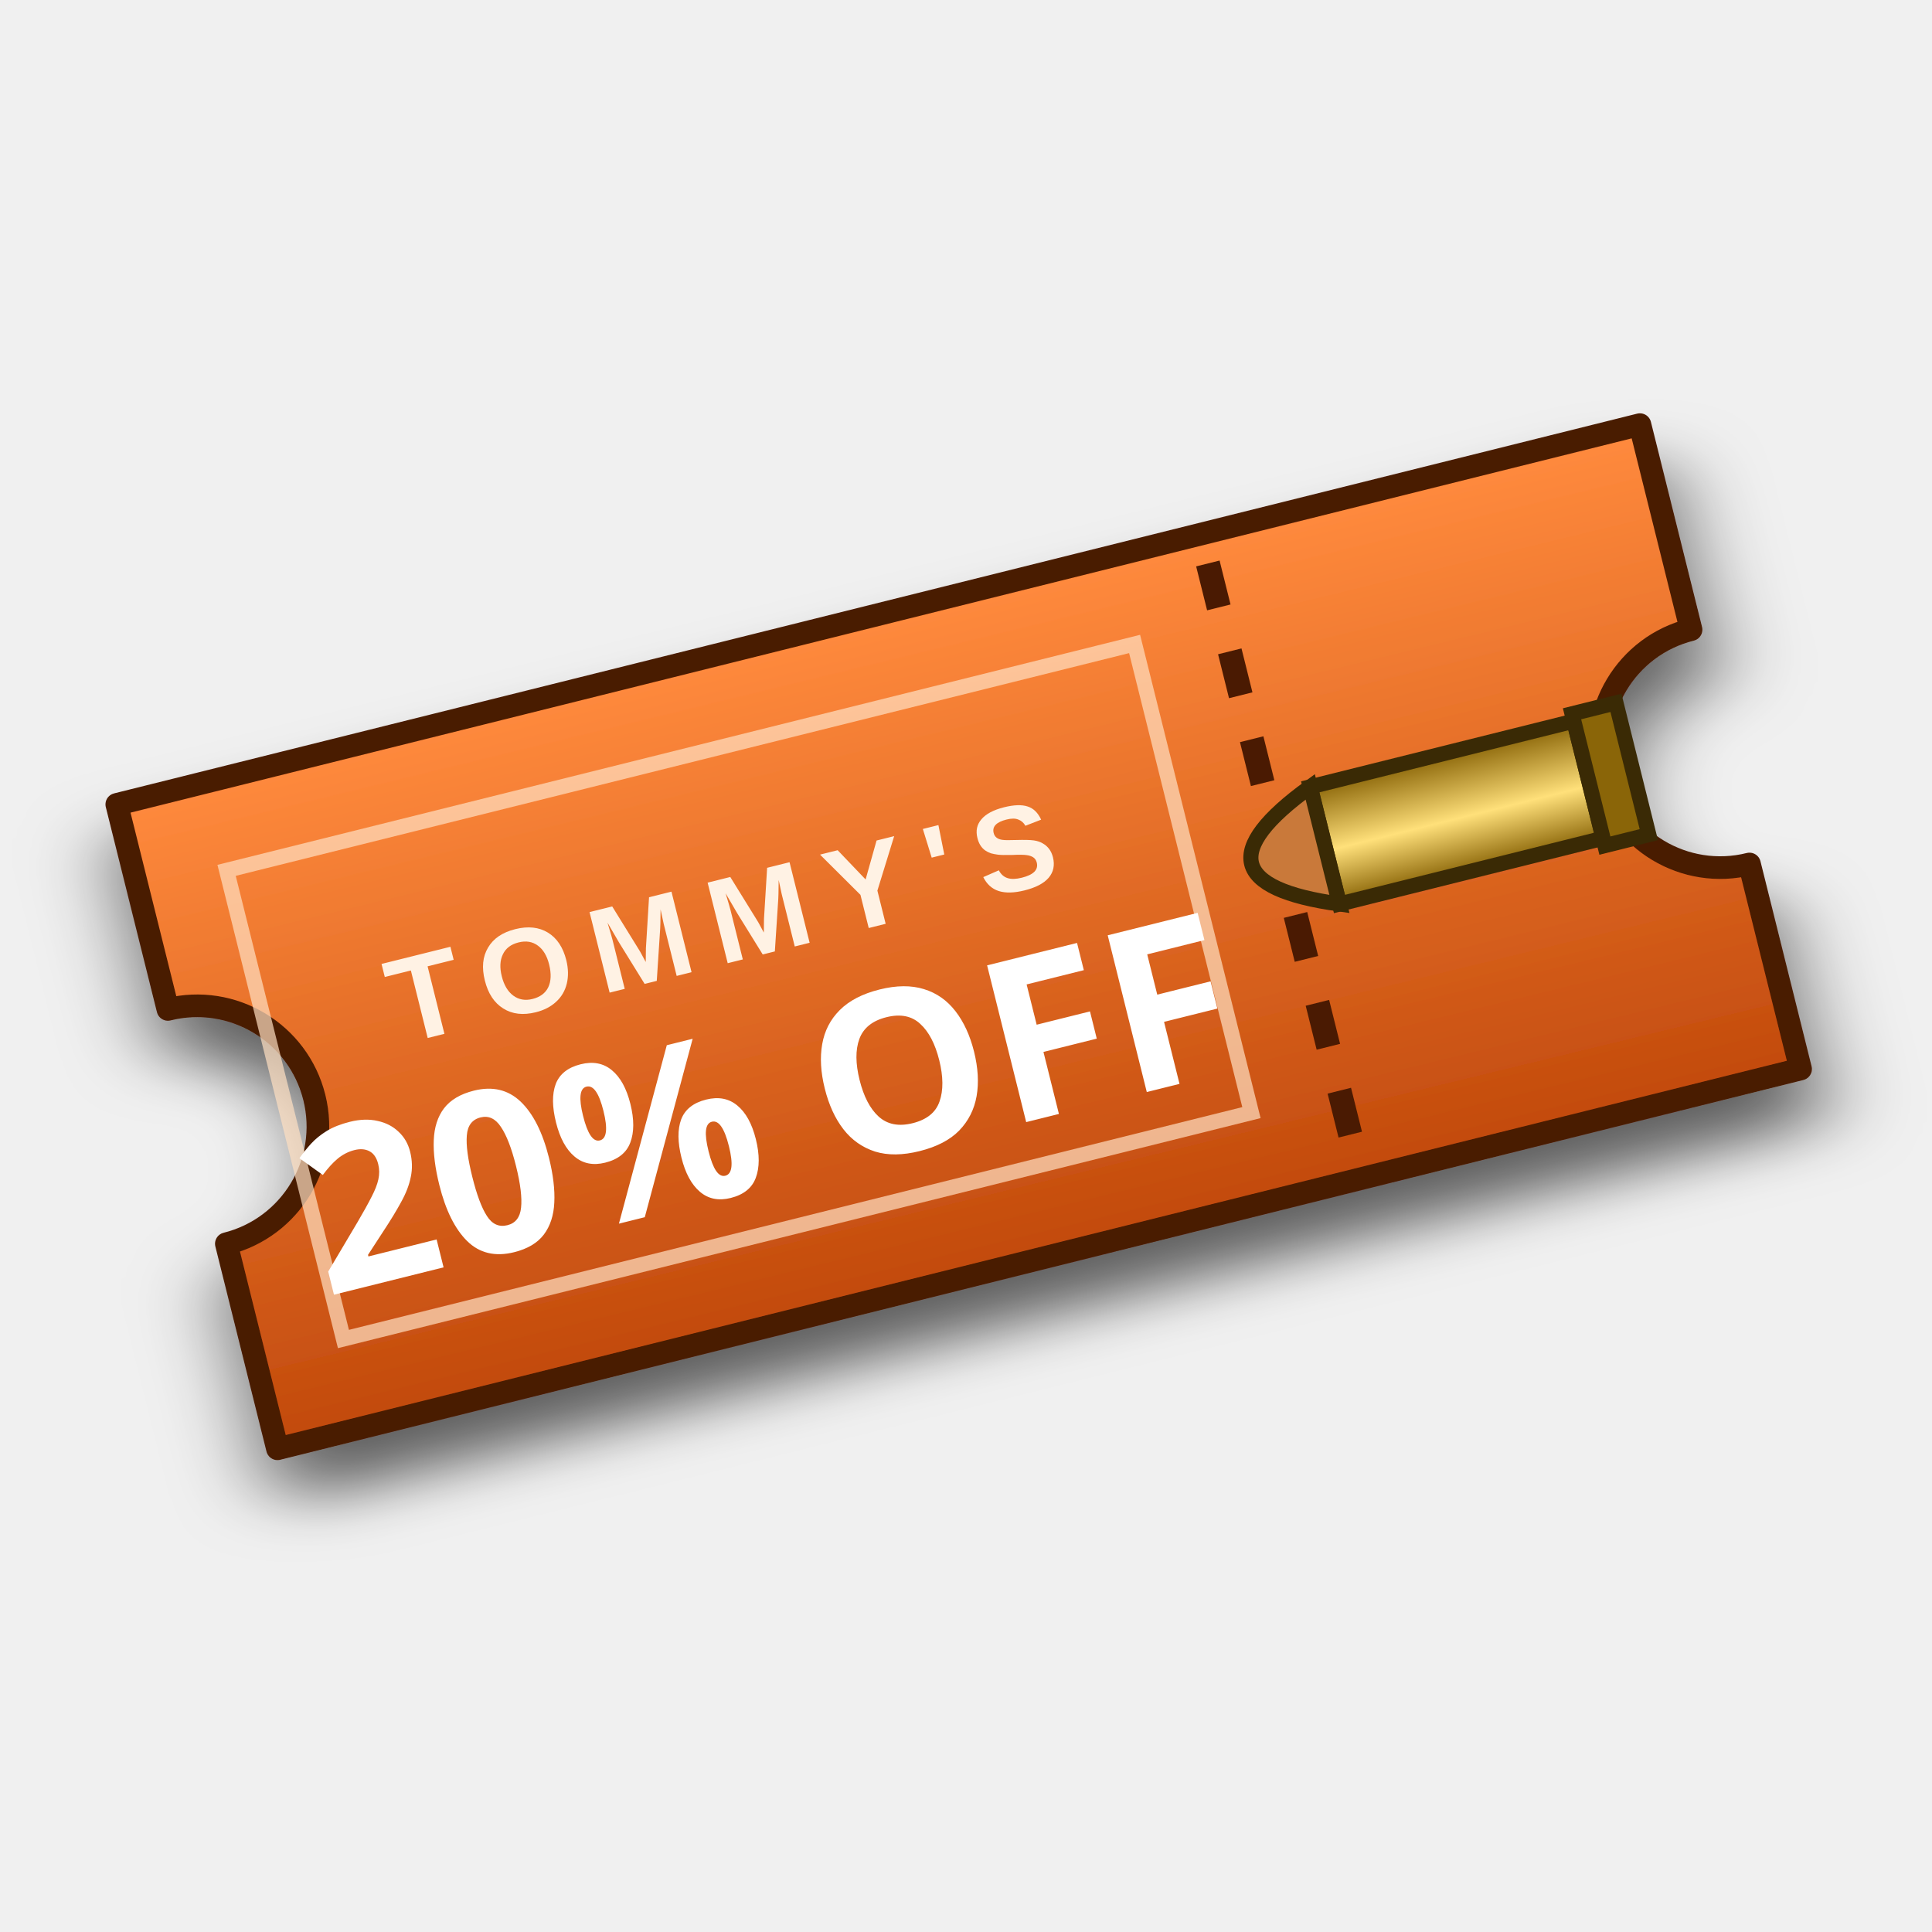
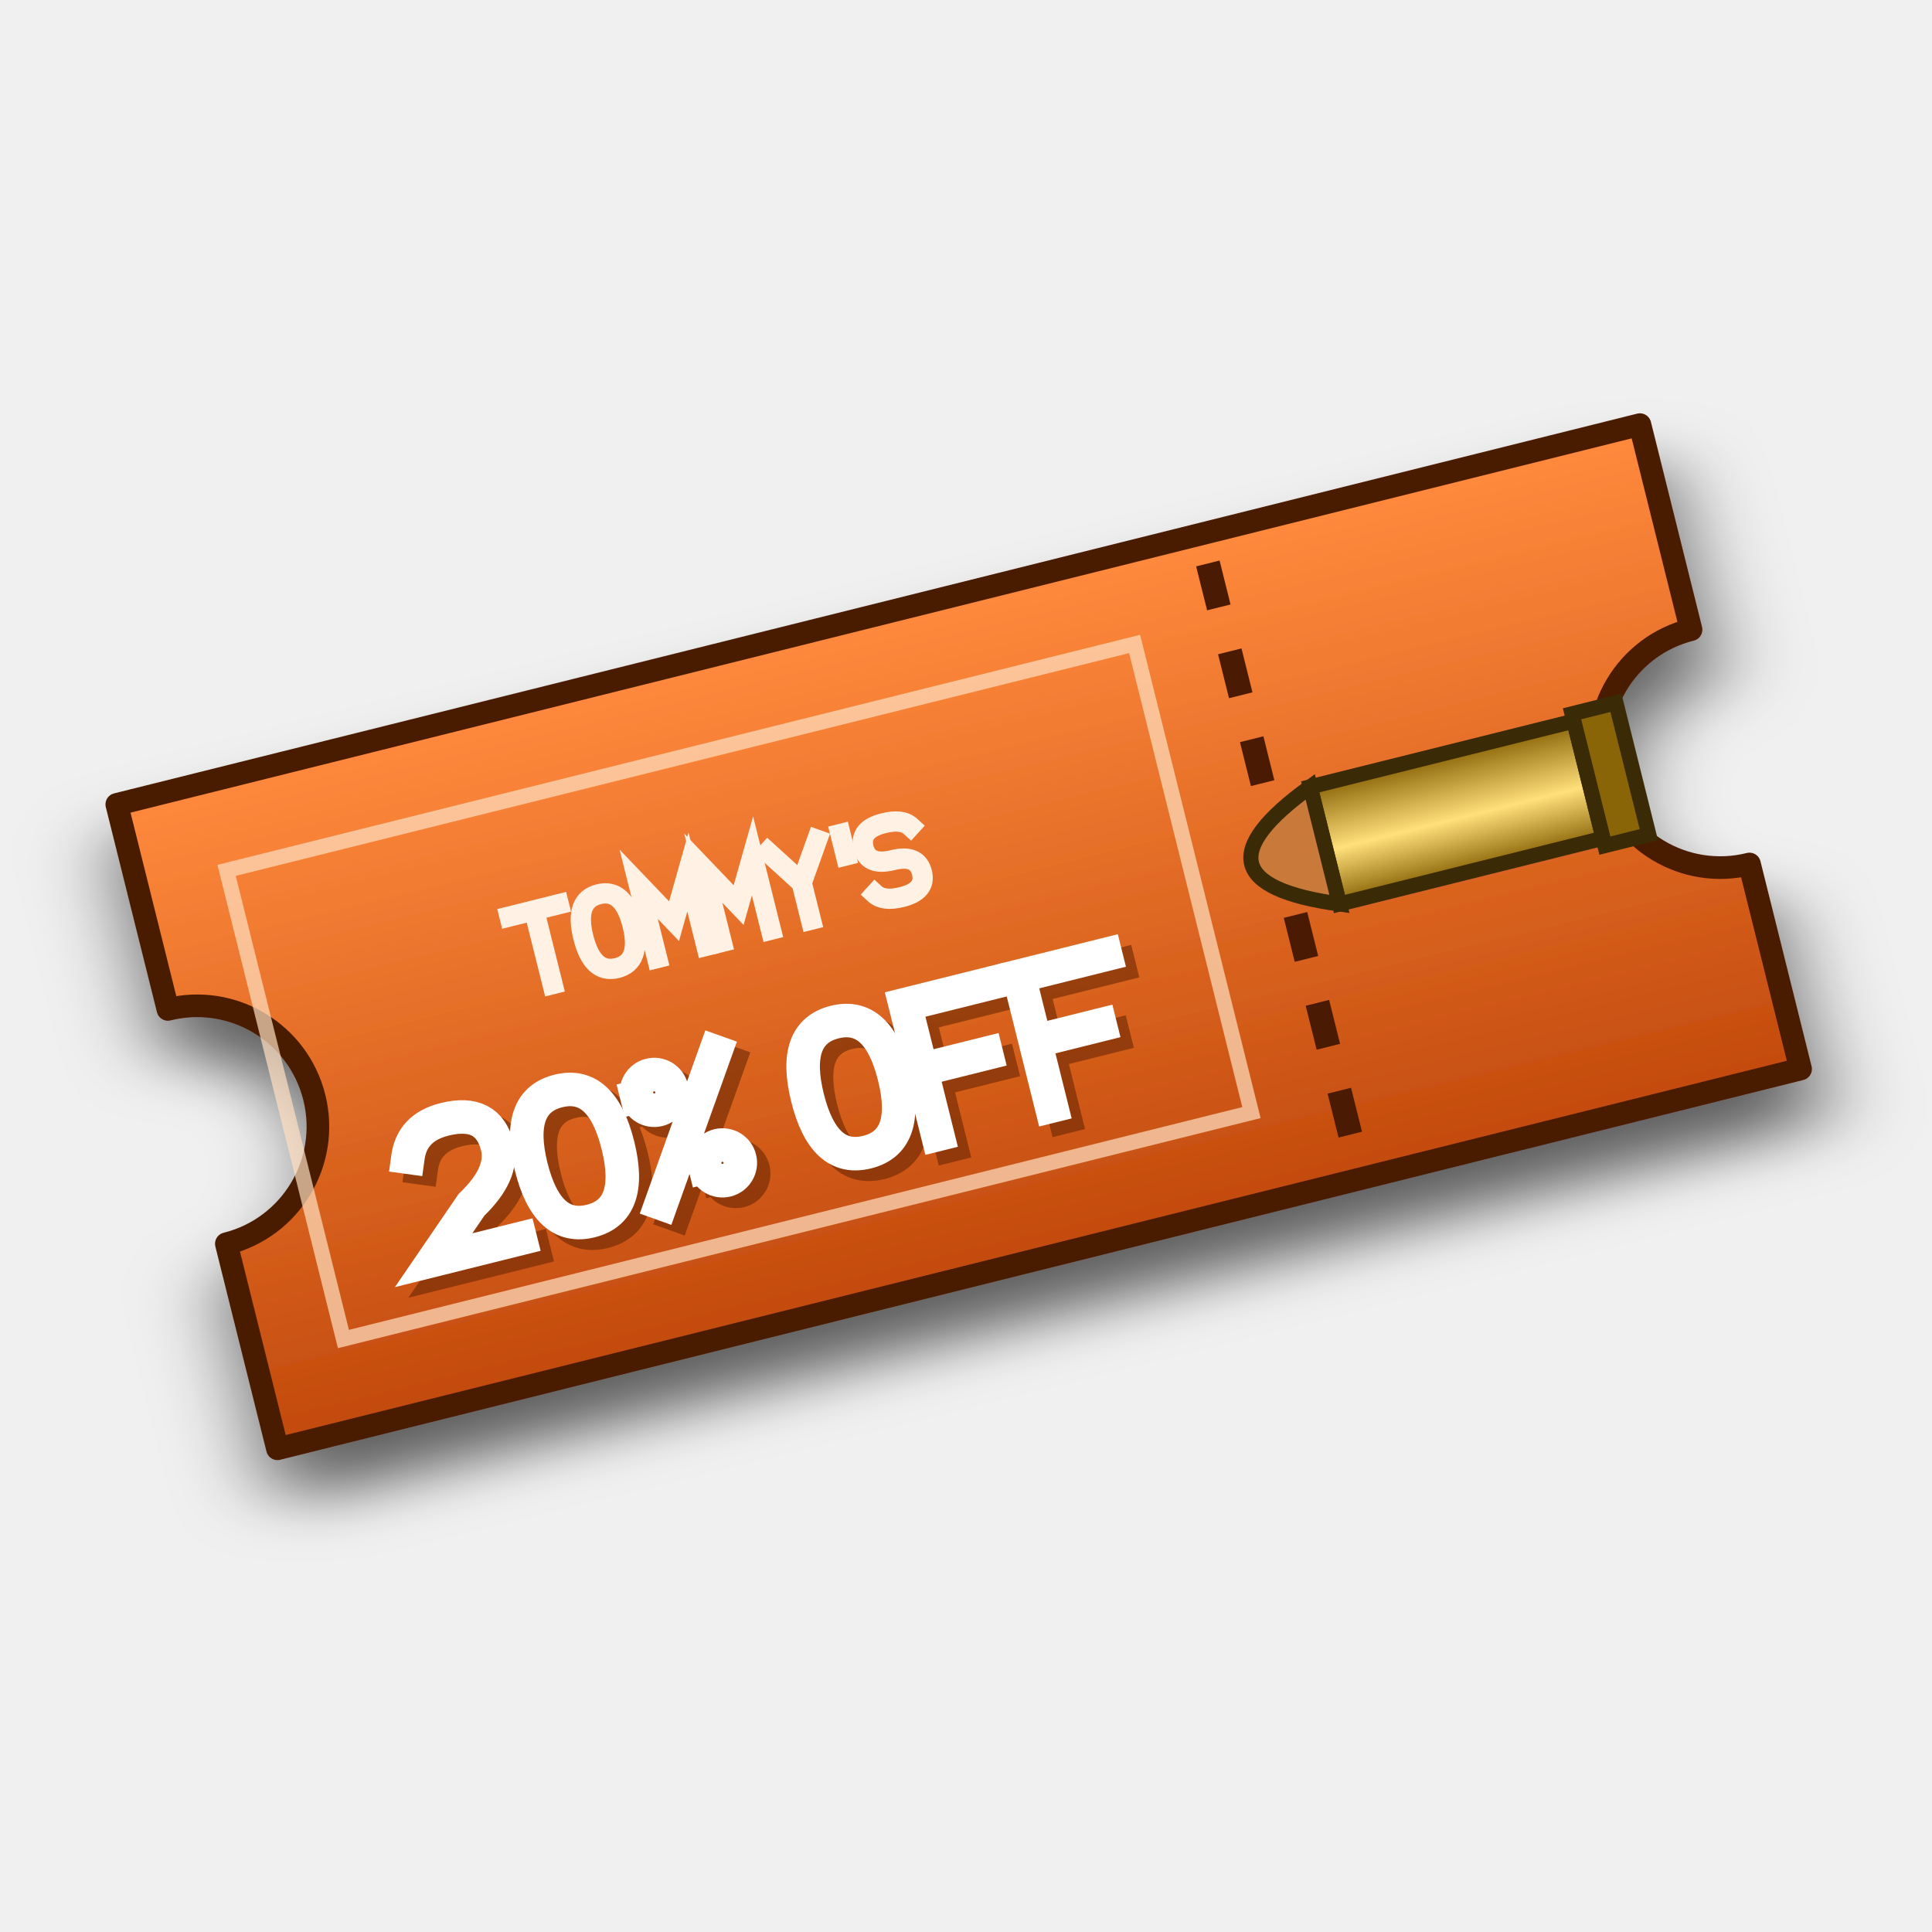
<svg xmlns="http://www.w3.org/2000/svg" viewBox="0 0 128 128">
  <defs>
    <filter id="s" x="-20%" y="-20%" width="140%" height="140%">
      <feDropShadow dx="0" dy="3" stdDeviation="2.5" flood-color="#000" flood-opacity=".6" />
    </filter>
    <linearGradient id="t" x1="0" y1="0" x2="0" y2="1">
      <stop offset="0" stop-color="#ff8a3d" />
      <stop offset="1" stop-color="#c24a0c" />
    </linearGradient>
    <linearGradient id="b" x1="0" y1="0" x2="1" y2="0">
      <stop offset="0" stop-color="#8a6508" />
      <stop offset=".45" stop-color="#ffe07a" />
      <stop offset="1" stop-color="#8a6508" />
    </linearGradient>
  </defs>
  <g transform="rotate(-14 64 64)">
    <path filter="url(#s)" d="M12 40 H116 V54 A8 8 0 0 0 116 70 V84 H12 V70 A8 8 0 0 0 12 54 Z" fill="url(#t)" stroke="#4a1a02" stroke-width="1.5" stroke-linejoin="round" />
    <path d="M86 42 V82" stroke="#4a1a02" stroke-width="1.6" stroke-dasharray="3 3" />
    <rect x="18" y="46" width="62" height="32" fill="none" stroke="#ffe0c2" stroke-opacity=".7" stroke-width="1" />
-     <text x="49" y="60" text-anchor="middle" font-family="Arial, Helvetica, sans-serif" font-weight="700" font-size="8" letter-spacing="1.4" fill="#fff2e4">TOMMY'S</text>
-     <text x="49" y="75" text-anchor="middle" font-family="Impact, 'Arial Black', sans-serif" font-weight="900" font-size="15" fill="#fff">20% OFF</text>
+     <g fill="none" stroke-width="3.2" stroke-linejoin="miter" stroke-linecap="square">
+       <g transform="translate(35.45 53.50) scale(0.42)" stroke="#fff2e4">
+         <path transform="translate(0 0)" d="M0 0 H8 M4 0 V12" />
+         <path transform="translate(10.5 0)" d="M4 0 Q0 0 0 6 Q0 12 4 12 Q8 12 8 6 Q8 0 4 0 Z" />
+         <path transform="translate(21.0 0)" d="M0 12 V0 L4 7 L8 0 V12" />
+         <path transform="translate(31.5 0)" d="M0 12 V0 L4 7 L8 0 V12" />
+         <path transform="translate(42.0 0)" d="M0 0 L4 6 L8 0 M4 6 V12" />
+         <path transform="translate(53.8 0)" d="M0 0 V3.5" />
+         <path transform="translate(56.8 0)" d="M8 1.5 Q7 0 4 0 Q0 0 0 3 Q0 6 4 6 Q8 6 8 9 Q8 12 4 12 Q1 12 0 10.5" />
+       </g>
+     </g>
+     <g fill="none" stroke-width="3" stroke-linejoin="miter" stroke-linecap="square">
+       <g transform="translate(25.75 66.40) scale(0.74)" stroke="#6a2604" opacity=".6">
+         <path transform="translate(0 0)" d="M0 2.5 Q1 0 4 0 Q8 0 8 3.5 Q8 6 4.5 8 L0 12 H8" />
+         <path transform="translate(10.5 0)" d="M4 0 Q0 0 0 6 Q0 12 4 12 Q8 12 8 6 Q8 0 4 0 Z" />
+         <path transform="translate(21.0 0)" d="M8 0 L0 12 M0.2 2.2 a1.6 1.6 0 1 0 3.2 0 a1.6 1.6 0 1 0 -3.2 0 M4.6 9.8 a1.6 1.6 0 1 0 3.2 0 a1.6 1.6 0 1 0 -3.2 0" />
+         <path transform="translate(36.0 0)" d="M4 0 Q0 0 0 6 Q0 12 4 12 Q8 12 8 6 Q8 0 4 0 Z" />
+         <path transform="translate(46.5 0)" d="M8 0 H0 V12 M0 6 H6" />
+         <path transform="translate(57.0 0)" d="M8 0 H0 V12 M0 6 H6" />
+       </g>
+       <g transform="translate(25.06 65.50) scale(0.74)" stroke="#ffffff">
+         <path transform="translate(0 0)" d="M0 2.5 Q1 0 4 0 Q8 0 8 3.5 Q8 6 4.5 8 L0 12 H8" />
+         <path transform="translate(10.5 0)" d="M4 0 Q0 0 0 6 Q0 12 4 12 Q8 12 8 6 Q8 0 4 0 Z" />
+         <path transform="translate(21.0 0)" d="M8 0 L0 12 M0.2 2.2 a1.6 1.6 0 1 0 3.2 0 a1.6 1.6 0 1 0 -3.2 0 M4.6 9.8 a1.6 1.6 0 1 0 3.2 0 a1.6 1.6 0 1 0 -3.2 0" />
+         <path transform="translate(36.0 0)" d="M4 0 Q0 0 0 6 Q0 12 4 12 Q8 12 8 6 Q8 0 4 0 Z" />
+         <path transform="translate(46.5 0)" d="M8 0 H0 V12 M0 6 H6" />
+         <path transform="translate(57.0 0)" d="M8 0 H0 V12 M0 6 H6" />
+       </g>
+     </g>
    <g transform="translate(101 62) rotate(-90)">
      <path d="M-4 -12 H4 V6 H-4 Z" fill="url(#b)" stroke="#3a2a05" stroke-width="1" />
      <path d="M-4 -12 Q0 -22 4 -12 Z" fill="#c9793a" stroke="#3a2a05" stroke-width="1" />
      <rect x="-4.5" y="6" width="9" height="3" fill="#8a6508" stroke="#3a2a05" stroke-width="1" />
    </g>
  </g>
</svg>
